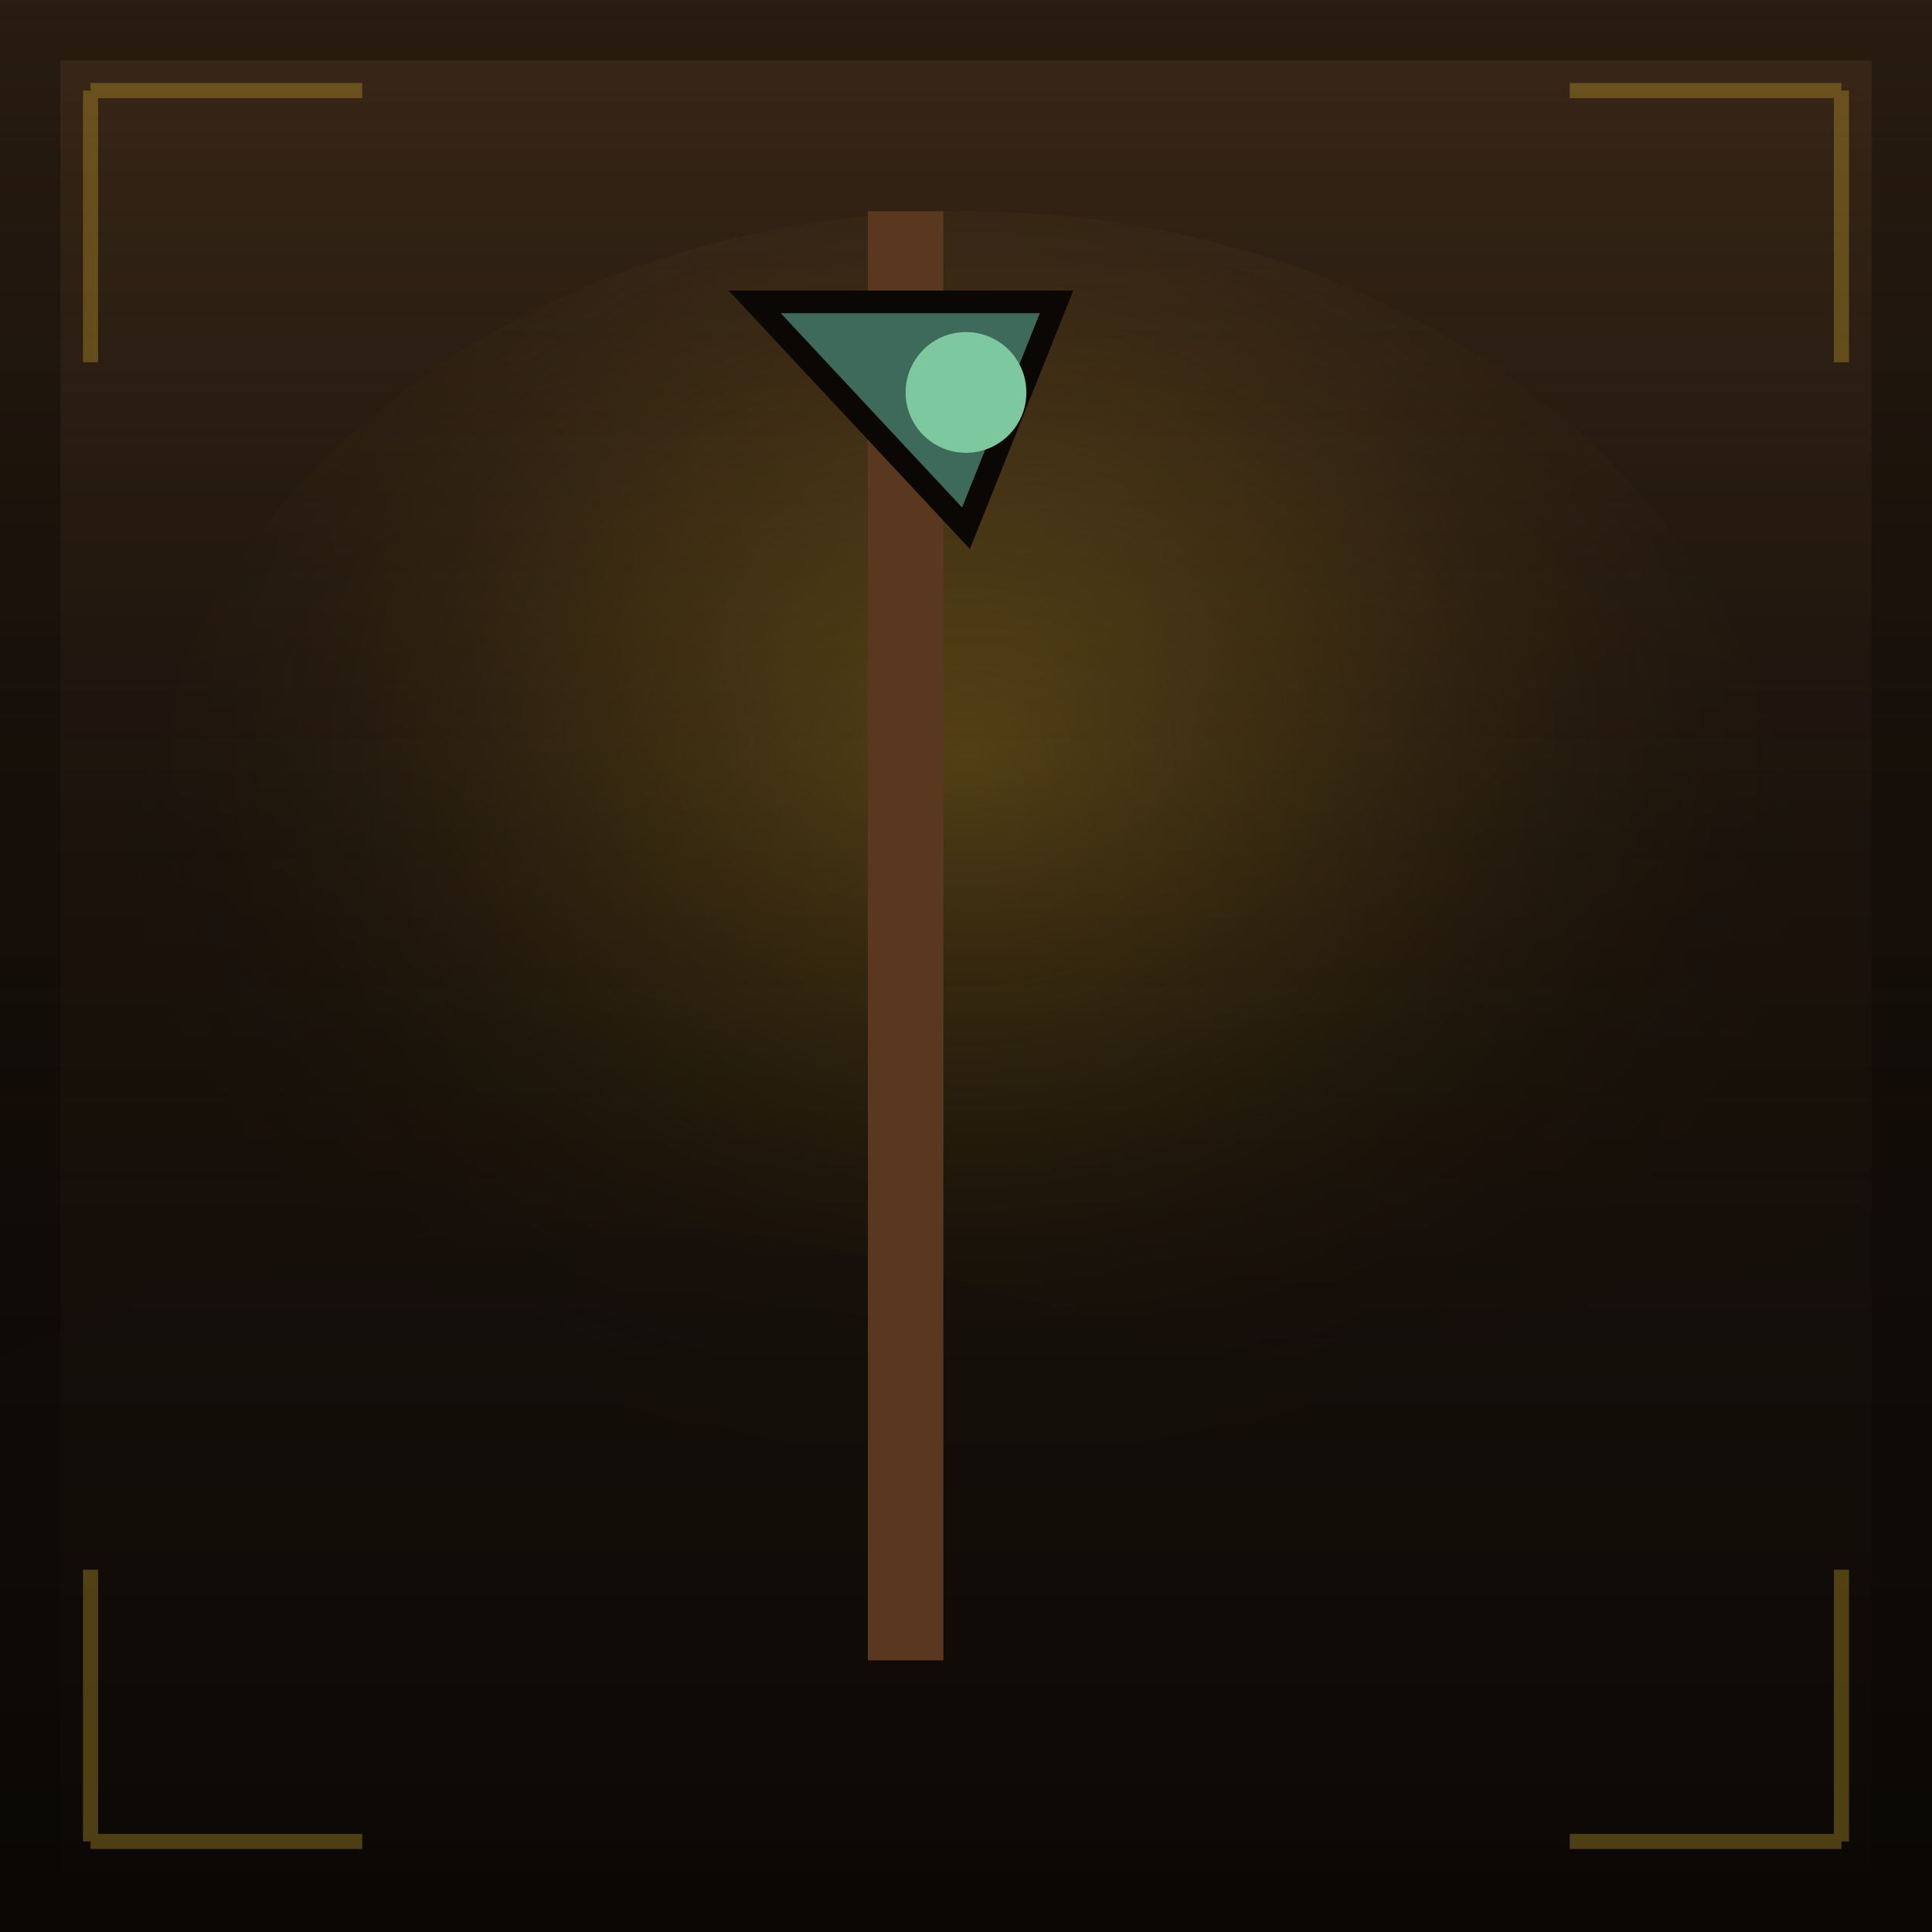
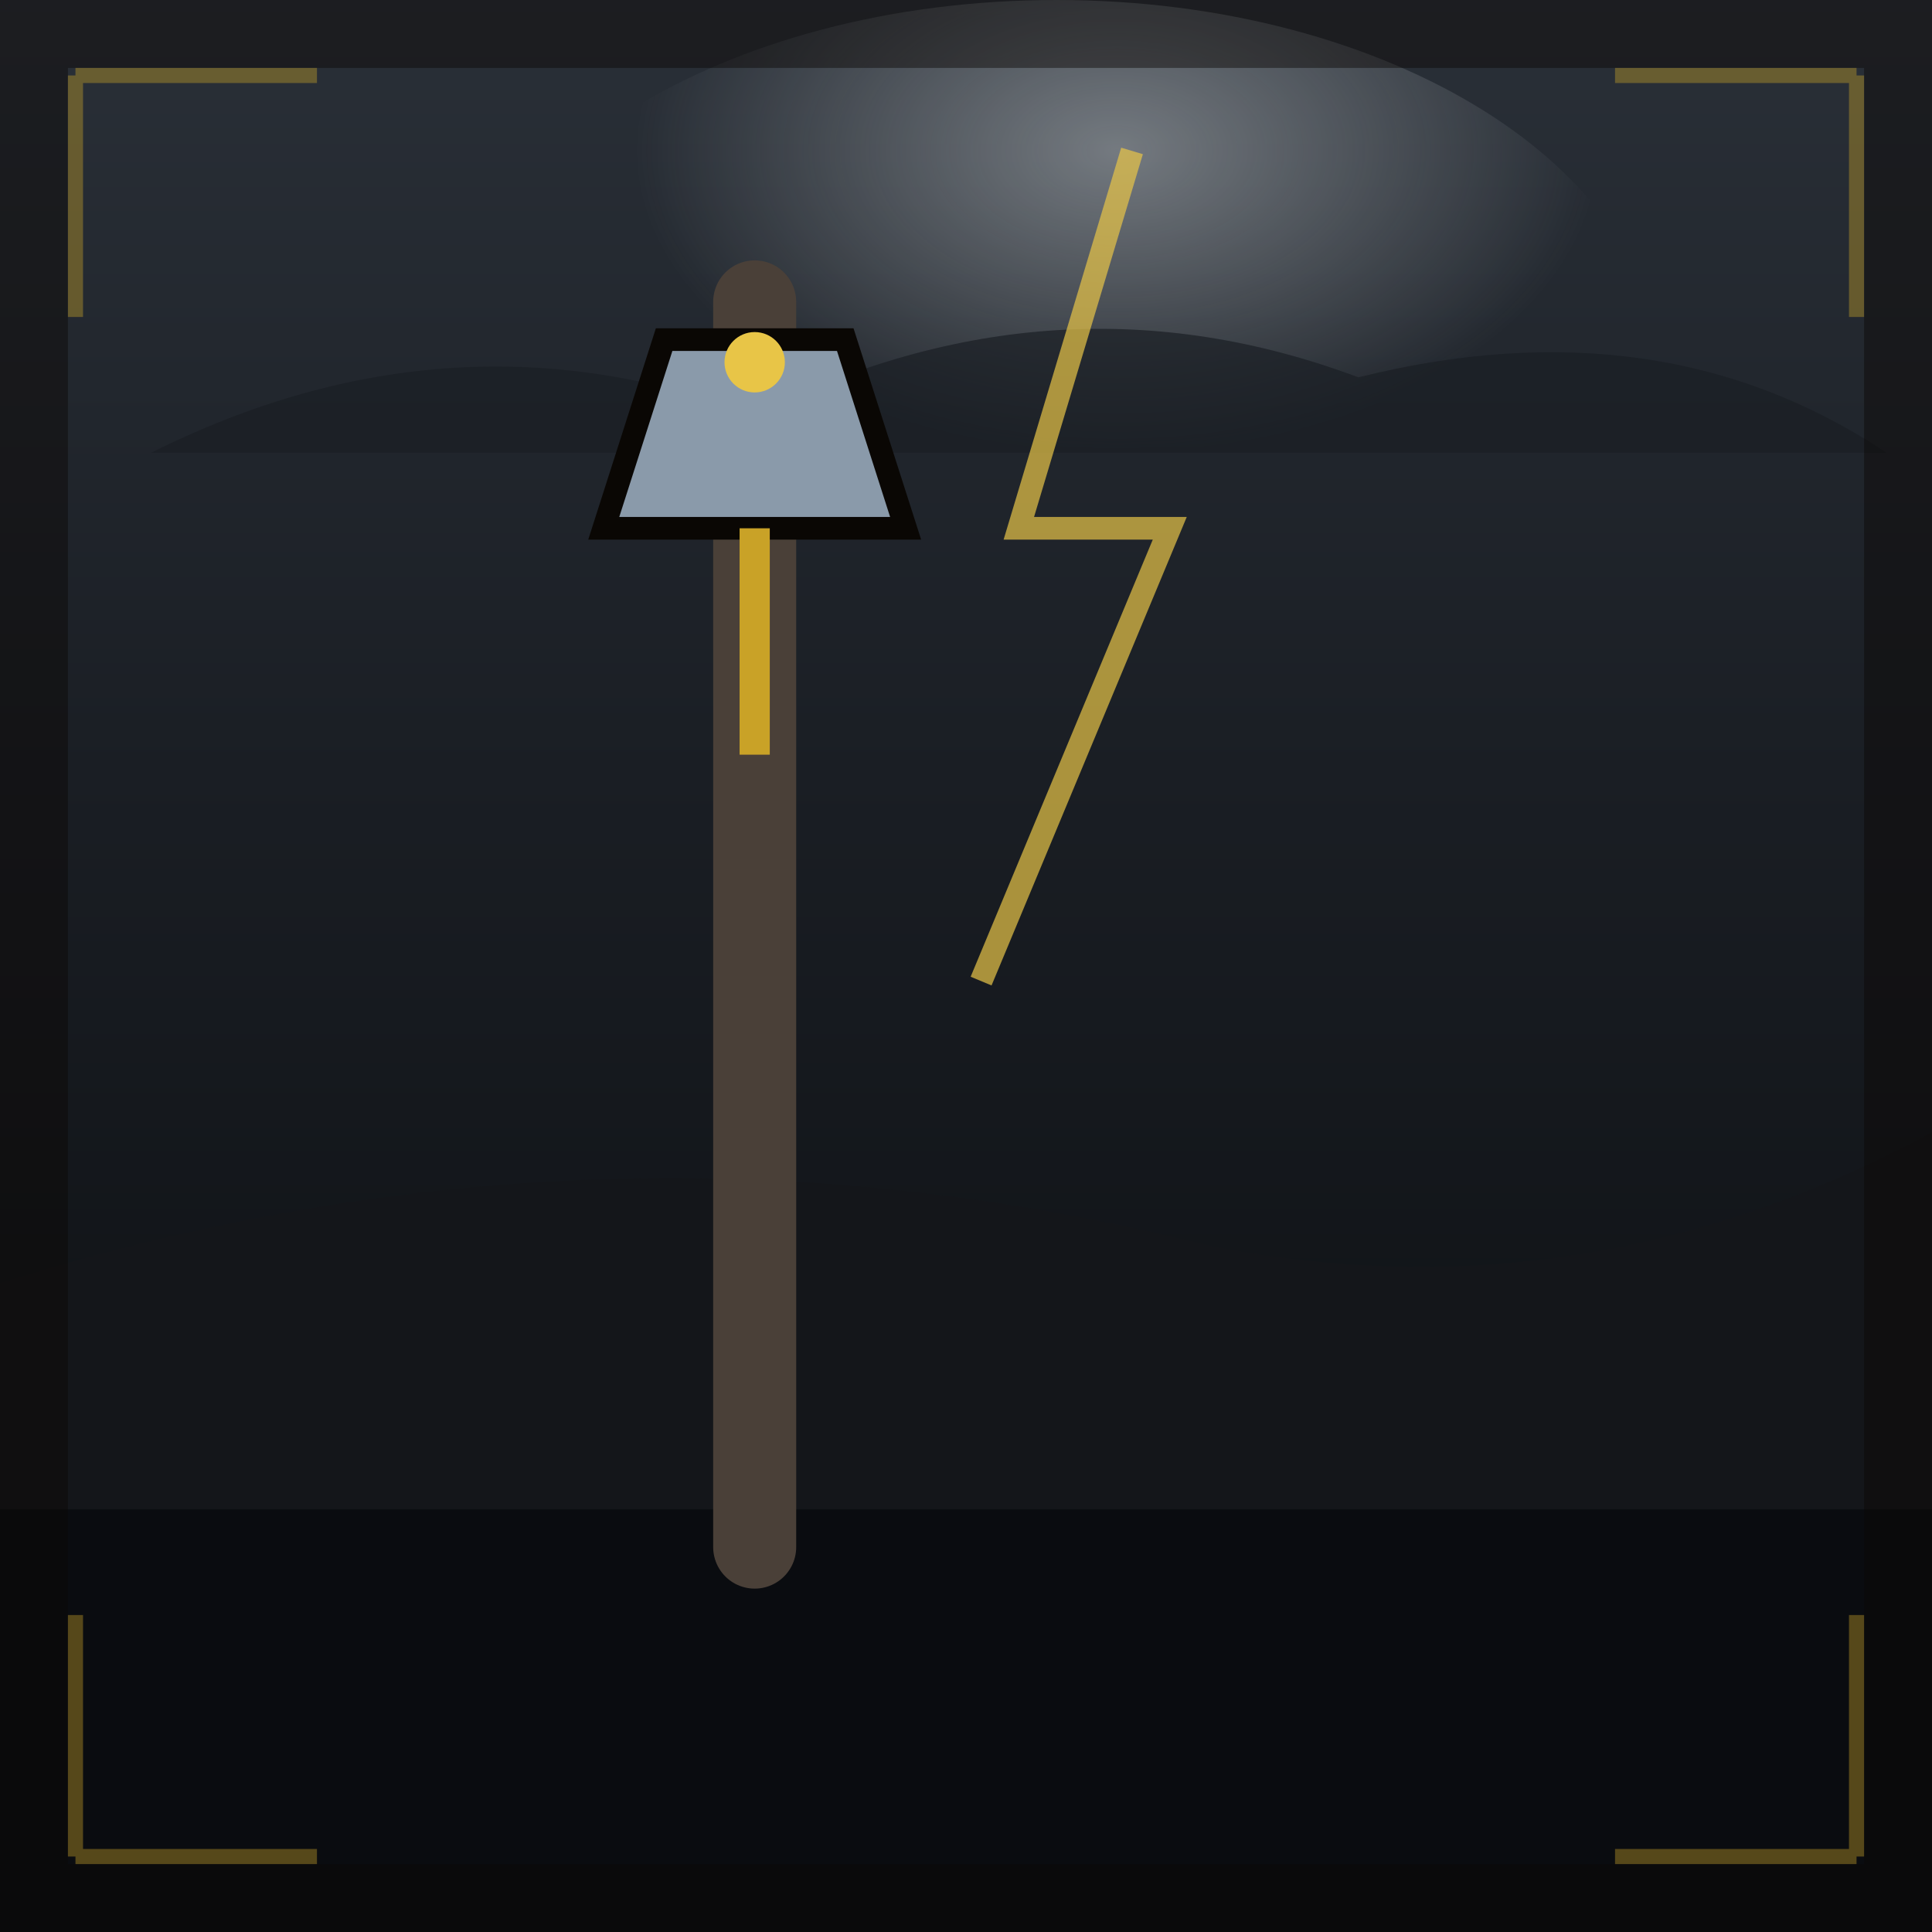
- <svg xmlns="http://www.w3.org/2000/svg" width="256" height="256" viewBox="0 0 256 256" fill="none" role="img" aria-label="staff">
+ <svg xmlns="http://www.w3.org/2000/svg" width="256" height="256" viewBox="0 0 256 256" fill="none" role="img" aria-label="staff plate storm ridge">
  <defs>
-     <linearGradient id="skystaff1" x1="0" y1="0" x2="0" y2="1">
-       <stop offset="0%" stop-color="#3a2818" />
-       <stop offset="45%" stop-color="#1a120c" />
-       <stop offset="100%" stop-color="#0a0704" />
+     <linearGradient id="sky-s1" x1="0" y1="0" x2="0" y2="1">
+       <stop offset="0%" stop-color="#2a3038" />
+       <stop offset="40%" stop-color="#1a1e24" />
+       <stop offset="100%" stop-color="#080a0c" />
    </linearGradient>
-     <radialGradient id="glowstaff1" cx="50%" cy="40%" r="55%">
-       <stop offset="0%" stop-color="#c9a227" stop-opacity="0.45" />
-       <stop offset="55%" stop-color="#c9a227" stop-opacity="0.12" />
-       <stop offset="100%" stop-color="#0a0704" stop-opacity="0" />
+     <radialGradient id="bolt-s1" cx="55%" cy="20%" r="40%">
+       <stop offset="0%" stop-color="#e8eef2" stop-opacity="0.4" />
+       <stop offset="100%" stop-color="#e8eef2" stop-opacity="0" />
    </radialGradient>
-     <linearGradient id="groundstaff1" x1="0" y1="0" x2="0" y2="1">
-       <stop offset="0%" stop-color="#2a1c10" stop-opacity="0" />
-       <stop offset="100%" stop-color="#0a0704" stop-opacity="0.85" />
-     </linearGradient>
  </defs>
-   <rect width="256" height="256" fill="url(#skystaff1)" />
-   <ellipse cx="128" cy="118" rx="110" ry="90" fill="url(#glowstaff1)" />
-   <path d="M0 180 Q64 150 128 170 Q192 190 256 155 V256 H0 Z" fill="#14100c" opacity="0.55" />
-   <rect width="256" height="256" fill="url(#groundstaff1)" />
-   <rect width="256" height="256" fill="none" stroke="#0a0704" stroke-width="16" opacity="0.35" />
-   <g transform="translate(0,0)">
-     <path d="M120 28 V220" stroke="#5a3820" stroke-width="10" />
-     <path d="M100 40 L140 40 L128 70 Z" fill="#3d6a5a" stroke="#0a0704" stroke-width="3" />
-     <circle cx="128" cy="52" r="8" fill="#7ec8a0" />
+   <rect width="256" height="256" fill="url(#sky-s1)" />
+   <ellipse cx="140" cy="50" rx="80" ry="50" fill="url(#bolt-s1)" />
+   <path d="M20 60 Q60 40 100 55 Q140 35 180 50 Q220 40 250 60" fill="#1a1e24" opacity="0.7" />
+   <path d="M150 20 L135 70 L155 70 L130 130" fill="none" stroke="#e8c547" stroke-width="3" opacity="0.7" />
+   <path d="M0 170 Q80 145 160 165 Q210 175 256 150 V256 H0 Z" fill="#14161a" />
+   <path d="M0 200 H256 V256 H0 Z" fill="#0a0c10" />
+   <g>
+     <path d="M100 40 V205" stroke="#4a4038" stroke-width="11" stroke-linecap="round" />
+     <path d="M88 45 L112 45 L120 70 L80 70 Z" fill="#8a9aaa" stroke="#0a0704" stroke-width="3" />
+     <path d="M100 70 L100 100" stroke="#c9a227" stroke-width="4" />
+     <circle cx="100" cy="48" r="4" fill="#e8c547" />
  </g>
-   <path d="M12 12 H48 M12 12 V48" stroke="#c9a227" stroke-width="2" opacity="0.35" />
-   <path d="M244 12 H208 M244 12 V48" stroke="#c9a227" stroke-width="2" opacity="0.35" />
-   <path d="M12 244 H48 M12 244 V208" stroke="#c9a227" stroke-width="2" opacity="0.35" />
-   <path d="M244 244 H208 M244 244 V208" stroke="#c9a227" stroke-width="2" opacity="0.35" />
+   <rect width="256" height="256" fill="none" stroke="#0a0704" stroke-width="18" opacity="0.45" />
+   <path d="M10 10 H42 M10 10 V42" stroke="#c9a227" stroke-width="2" opacity="0.4" />
+   <path d="M246 10 H214 M246 10 V42" stroke="#c9a227" stroke-width="2" opacity="0.4" />
+   <path d="M10 246 H42 M10 246 V214" stroke="#c9a227" stroke-width="2" opacity="0.4" />
+   <path d="M246 246 H214 M246 246 V214" stroke="#c9a227" stroke-width="2" opacity="0.4" />
</svg>
